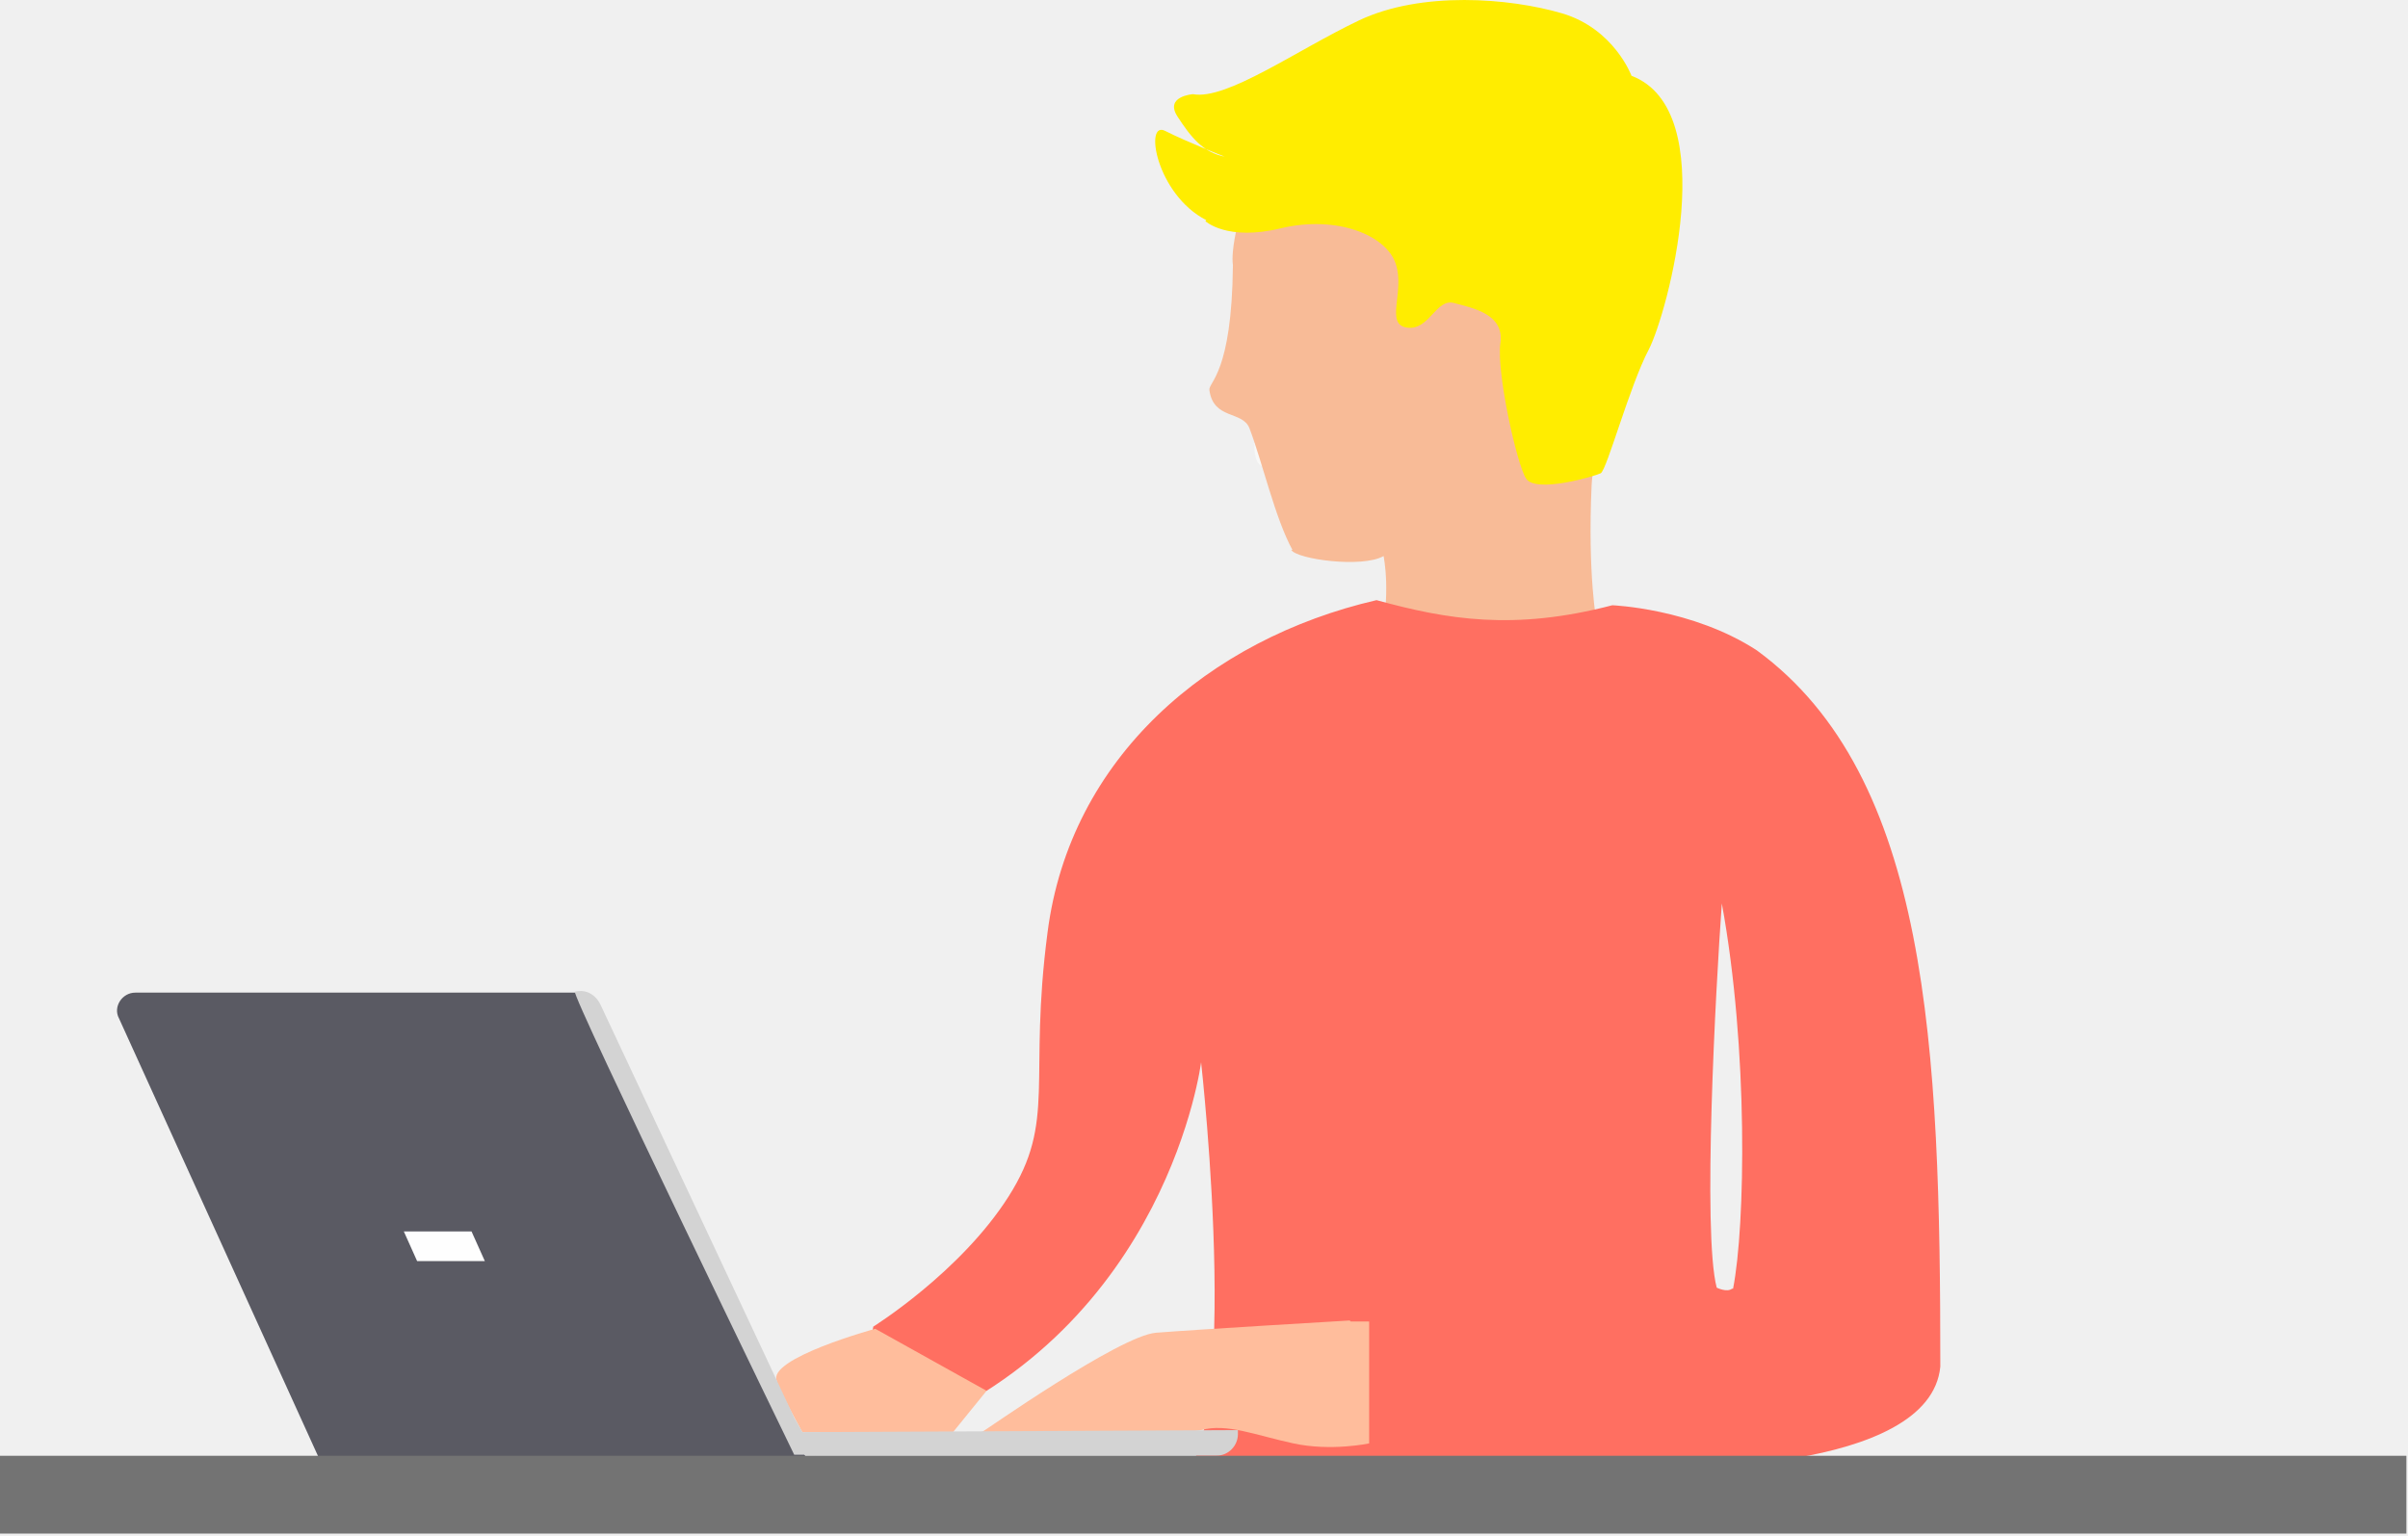
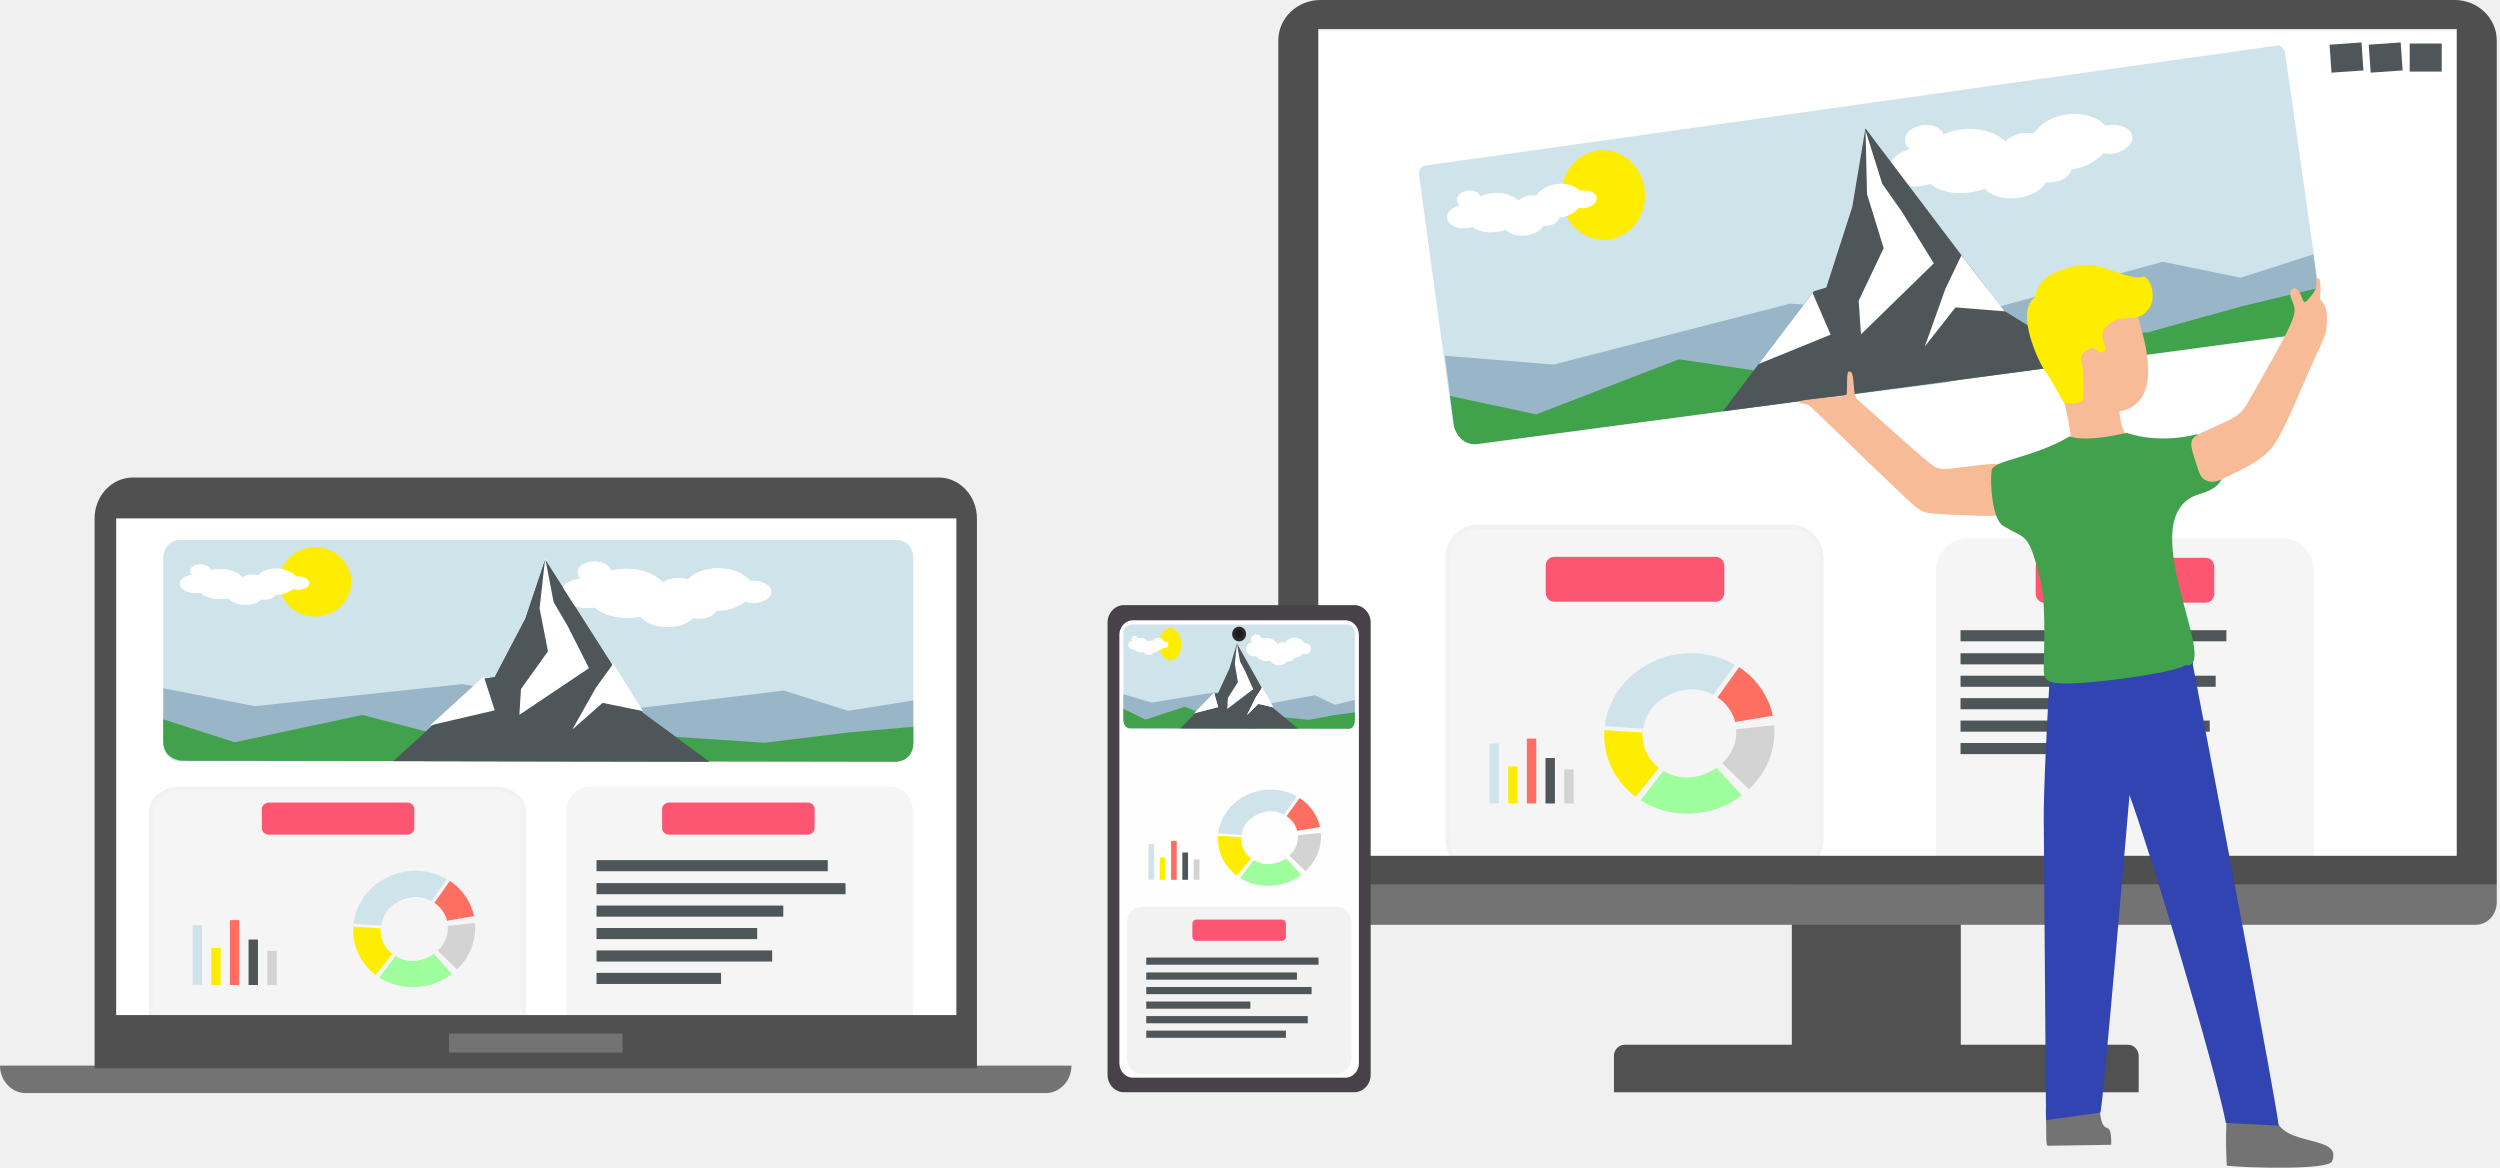
- <svg xmlns="http://www.w3.org/2000/svg" width="801" height="511" viewBox="0 0 801 511" fill="none">
-   <path fill-rule="evenodd" clip-rule="evenodd" d="M417.298 147.855C417.298 147.855 416.957 153.978 419.679 154.998C422.4 156.019 433.323 152.277 434.683 150.236C436.044 148.195 434.003 142.073 434.003 142.073L416.957 147.515L417.298 147.855Z" fill="#F8F8F7" />
-   <path fill-rule="evenodd" clip-rule="evenodd" d="M429.543 182.967C431.244 186.028 453.052 189.09 460.233 185.008C460.233 185.008 462.954 197.972 458.872 213.997C458.872 213.997 514.431 216.718 531.137 207.194C531.137 207.194 528.076 191.509 529.436 161.499C530.457 141.052 543.42 135.95 545.802 87.534C547.502 53.443 522.293 21.392 474.898 23.773C443.528 25.134 424.441 49.701 424.441 49.701C424.441 49.701 415.559 60.624 411.817 74.23C411.817 74.23 409.436 83.112 410.117 88.214C409.776 124.347 401.953 127.068 402.293 129.789C403.654 139.691 413.216 136.592 415.597 142.413C420.019 154.016 424.139 172.422 429.921 182.967H429.581H429.543Z" fill="#F8BB97" />
-   <path fill-rule="evenodd" clip-rule="evenodd" d="M400.932 73.55C400.932 73.55 408.076 80.353 426.142 75.931C444.888 71.509 461.254 78.312 464.315 87.874C467.376 97.096 460.573 107.981 468.057 109.002C475.54 110.022 477.619 99.099 483.742 100.838C490.205 102.539 500.447 104.58 499.087 114.142C497.726 123.704 504.529 154.356 507.591 159.156C510.652 164.258 530.419 158.476 532.46 157.455C534.501 156.435 542.022 128.466 548.485 116.22C554.608 104.277 573.014 36.775 542.702 25.209C542.702 25.209 536.92 9.524 519.534 4.422C502.148 -0.68 472.819 -3.061 452.032 6.803C431.244 16.706 408.038 33.411 396.813 31.332C396.813 31.332 387.25 32.013 391.71 38.816C396.132 45.619 400.214 50.759 407.395 52.12C407.395 52.12 395.112 47.358 387.628 43.578C380.485 39.836 384.567 64.706 401.272 73.247L400.932 73.587V73.55Z" fill="#FFED00" />
-   <path fill-rule="evenodd" clip-rule="evenodd" d="M388.535 493.909C415.03 491.187 399.534 353.424 399.534 353.424C399.534 353.424 388.535 441.411 301.531 476.409C283.427 476.409 290.494 441.373 290.494 441.373C290.494 441.373 319.483 423.307 335.509 398.06C351.534 372.85 341.972 359.546 348.472 310.11C355.956 252.17 401.991 212.598 457.89 199.672C481.398 206.135 503.584 209.915 536.315 201.373C536.315 201.373 562.923 202.394 584.391 216.378C641.65 258.293 645.43 348.321 645.43 454.677C642.028 490.129 555.061 489.109 541.115 488.428L388.611 493.946L388.535 493.909ZM576.151 428.75C574.45 430.11 571.049 428.409 571.049 428.409C566.287 410.343 570.709 328.857 572.75 300.586C581.631 349.001 580.573 407.962 576.491 428.75H576.151Z" fill="#FF6F61" />
-   <path fill-rule="evenodd" clip-rule="evenodd" d="M448.97 439.332C448.97 439.332 397.153 442.394 384.529 443.414C372.246 444.435 326.929 476.485 326.589 476.485C326.589 476.825 390.69 477.846 399.534 475.805C408.076 473.424 417.6 477.506 430.224 480.227C442.847 482.948 455.433 480.227 455.433 480.227V439.672H449.31L448.97 439.332Z" fill="#FFBD9C" />
-   <path fill-rule="evenodd" clip-rule="evenodd" d="M258.406 459.477C258.406 461.178 266.91 476.523 266.91 476.523H316.989L328.176 462.728L291.137 442.091C291.137 442.091 255.005 451.994 258.406 459.477Z" fill="#FFBD9C" />
-   <path fill-rule="evenodd" clip-rule="evenodd" d="M39.572 338.797L106.054 485.027L267.968 484.687L197.745 332.636C197.065 331.276 195.704 330.255 194.003 330.255H45.014C40.592 330.255 37.531 335.017 39.572 338.797Z" fill="#5A5A63" />
-   <path fill-rule="evenodd" clip-rule="evenodd" d="M271.37 484.346L264.227 471.723L199.786 334.337C199.786 334.337 197.405 328.554 191.244 329.915C189.543 330.255 264.189 484.006 264.189 484.006H271.332V484.346H271.37Z" fill="#D3D3D3" />
-   <path fill-rule="evenodd" clip-rule="evenodd" d="M412.157 475.805L264.189 476.485L267.931 484.309H404.636C408.718 484.309 411.78 480.907 411.78 477.165V475.805H412.12H412.157Z" fill="#D3D3D3" />
-   <path fill-rule="evenodd" clip-rule="evenodd" d="M161.272 419.565H138.747L134.324 409.701H156.85L161.272 419.565Z" fill="#FEFEFE" />
-   <path fill-rule="evenodd" clip-rule="evenodd" d="M0 510.236H800.466V484.346H0V510.236Z" fill="#737373" />
+ <svg xmlns="http://www.w3.org/2000/svg" width="623" height="291" viewBox="0 0 623 291" fill="none">
+   <rect x="27" y="126" width="212" height="134" fill="white" />
+   <path d="M44.95 196.5H123.284C127.45 196.5 130.617 199.152 130.617 202.194V253.806C130.617 256.848 127.45 259.5 123.284 259.5H44.95C40.784 259.5 37.617 256.848 37.617 253.806V202.194C37.617 199.152 40.784 196.5 44.95 196.5Z" fill="#F5F5F5" stroke="#F2F2F2" />
+   <path d="M223.557 134.587H44.722C42.496 134.587 40.691 136.515 40.691 138.893V185.417C40.691 187.795 42.496 189.723 44.722 189.723H223.557C225.784 189.723 227.589 187.795 227.589 185.417V138.893C227.589 136.515 225.784 134.587 223.557 134.587Z" fill="#CFE3EB" />
+   <path d="M221.738 195.972H146.953C143.751 195.972 141.155 198.744 141.155 202.165V253.721C141.155 257.142 143.751 259.914 146.953 259.914H221.738C224.94 259.914 227.536 257.142 227.536 253.721V202.165C227.536 198.744 224.94 195.972 221.738 195.972Z" fill="#F5F5F5" />
+   <path fill-rule="evenodd" clip-rule="evenodd" d="M0.013 265.548H267.01C267.01 269.309 264.13 272.398 260.597 272.398H6.413C2.892 272.398 0 269.323 0 265.548H0.013Z" fill="#737373" />
+   <path fill-rule="evenodd" clip-rule="evenodd" d="M227.589 174.541V185.193L145.971 189.681L46.659 189.569L40.691 184.662V171.507L63.477 175.981L115.227 170.473L152.542 177.253L195.313 172.081L211.386 177.127L227.589 174.541Z" fill="#99B6C8" />
+   <path d="M78.528 153.613C83.46 153.621 87.466 149.772 87.474 145.017C87.482 140.263 83.49 136.402 78.557 136.394C73.624 136.386 69.62 140.235 69.612 144.99C69.603 149.744 73.596 153.605 78.528 153.613Z" fill="#FFED00" />
+   <path fill-rule="evenodd" clip-rule="evenodd" d="M47.863 143.283C47.549 142.989 47.379 142.681 47.379 142.276C47.379 141.381 48.504 140.682 49.931 140.682C51.214 140.682 52.326 141.283 52.483 142.08C53.282 141.885 54.08 141.787 54.878 141.787C57.273 141.787 59.341 142.695 60.467 143.898C60.951 143.492 61.907 143.199 62.862 143.199C63.346 143.199 63.817 143.297 64.302 143.394C65.257 142.402 66.854 141.703 68.935 141.703C71.016 141.703 72.927 142.514 73.725 143.604H74.209C75.806 143.604 77.089 144.415 77.076 145.31C77.076 146.204 75.793 147.001 74.196 147.001C73.712 147.001 73.398 146.903 73.084 146.805C71.801 147.7 70.374 148.203 68.778 148.203H68.621C68.293 148.902 67.338 149.406 66.069 149.406C65.754 149.406 65.427 149.406 65.113 149.308C64.315 150.202 62.875 150.706 61.121 150.706C59.367 150.706 57.771 150.105 56.972 149.098C56.331 149.294 55.533 149.294 54.891 149.294C52.81 149.294 51.056 148.693 49.944 147.686C49.63 147.784 49.146 147.784 48.661 147.784C46.58 147.784 44.827 146.68 44.84 145.38C44.84 144.373 46.122 143.478 47.876 143.283H47.863Z" fill="white" />
+   <path fill-rule="evenodd" clip-rule="evenodd" d="M144.728 144.163C144.204 143.674 143.955 143.185 143.955 142.542C143.955 141.074 145.775 139.942 148.117 139.942C150.198 139.942 152.005 140.92 152.266 142.22C153.562 141.899 154.858 141.731 156.167 141.745C160.067 141.745 163.431 143.227 165.25 145.17C166.035 144.527 167.593 144.038 169.15 144.038C169.935 144.038 170.707 144.205 171.493 144.373C173.05 142.752 175.655 141.619 179.018 141.619C182.395 141.619 185.51 142.933 186.806 144.723H187.578C190.169 144.723 192.25 146.037 192.25 147.491C192.25 148.958 190.169 150.245 187.578 150.245C186.806 150.245 186.282 150.077 185.759 149.923C183.678 151.377 181.348 152.188 178.744 152.188H178.482C177.958 153.32 176.401 154.131 174.32 154.131C173.796 154.131 173.286 154.131 172.762 153.963C171.467 155.431 169.124 156.228 166.271 156.228C163.417 156.228 160.826 155.249 159.53 153.614C158.496 153.935 157.187 153.935 156.154 153.935C152.777 153.935 149.924 152.957 148.117 151.321C147.594 151.489 146.822 151.475 146.036 151.475C142.66 151.475 139.807 149.671 139.82 147.561C139.82 145.939 141.901 144.471 144.754 144.15L144.728 144.163Z" fill="white" />
+   <path fill-rule="evenodd" clip-rule="evenodd" d="M120.567 169.145L98.043 189.653L176.754 189.793L160.185 177.63L155.696 170.445L152.489 165.58L135.867 139.494L130.946 154.145L123.29 168.753L120.567 169.145Z" fill="#4E565A" />
+   <path fill-rule="evenodd" clip-rule="evenodd" d="M135.867 139.075L137.961 150.035L141.456 155.99L146.769 166.503L129.428 178.134L129.833 171.689L136.548 162.323L134.467 151.586L135.867 139.075Z" fill="white" />
+   <path fill-rule="evenodd" clip-rule="evenodd" d="M120.58 168.628L107.257 180.748L123.289 177.015L120.58 168.628Z" fill="white" />
+   <path fill-rule="evenodd" clip-rule="evenodd" d="M152.803 165.412L148.51 171.354L142.621 181.796L150.159 175.156L160.198 177.211L152.803 165.412Z" fill="white" />
+   <path fill-rule="evenodd" clip-rule="evenodd" d="M227.589 181.125V185.193C227.68 186.969 226.607 189.695 223.125 189.849L45.259 189.569C44.918 189.569 41.201 189.219 40.691 185.403V179.266L58.491 184.97L90.269 178.162L120.384 185.962L152.515 182.579L190.549 185.095L211.346 182.537L227.589 181.111V181.125Z" fill="#41A14C" />
+   <path d="M78.528 153.613C83.46 153.621 87.466 149.772 87.474 145.017C87.482 140.263 83.49 136.402 78.557 136.394C73.624 136.386 69.62 140.235 69.612 144.99C69.603 149.744 73.596 153.605 78.528 153.613Z" fill="#FFED00" />
+   <path fill-rule="evenodd" clip-rule="evenodd" d="M47.863 143.283C47.549 142.989 47.379 142.681 47.379 142.276C47.379 141.381 48.504 140.682 49.931 140.682C51.214 140.682 52.326 141.283 52.483 142.08C53.282 141.885 54.08 141.787 54.878 141.787C57.273 141.787 59.341 142.695 60.467 143.898C60.951 143.492 61.907 143.199 62.862 143.199C63.346 143.199 63.817 143.297 64.302 143.394C65.257 142.402 66.854 141.703 68.935 141.703C71.016 141.703 72.927 142.514 73.725 143.604H74.209C75.806 143.604 77.089 144.415 77.076 145.31C77.076 146.204 75.793 147.001 74.196 147.001C73.712 147.001 73.398 146.903 73.084 146.805C71.801 147.7 70.374 148.203 68.778 148.203H68.621C68.293 148.902 67.338 149.406 66.069 149.406C65.754 149.406 65.427 149.406 65.113 149.308C64.315 150.202 62.875 150.706 61.121 150.706C59.367 150.706 57.771 150.105 56.972 149.098C56.331 149.294 55.533 149.294 54.891 149.294C52.81 149.294 51.056 148.693 49.944 147.686C49.63 147.784 49.146 147.784 48.661 147.784C46.58 147.784 44.827 146.68 44.84 145.38C44.84 144.373 46.122 143.478 47.876 143.283H47.863Z" fill="white" />
+   <path fill-rule="evenodd" clip-rule="evenodd" d="M144.728 144.163C144.204 143.674 143.955 143.185 143.955 142.542C143.955 141.074 145.775 139.942 148.117 139.942C150.198 139.942 152.005 140.92 152.266 142.22C153.562 141.899 154.858 141.731 156.167 141.745C160.067 141.745 163.431 143.227 165.25 145.17C166.035 144.527 167.593 144.038 169.15 144.038C169.935 144.038 170.707 144.205 171.493 144.373C173.05 142.752 175.655 141.619 179.018 141.619C182.395 141.619 185.51 142.933 186.806 144.723H187.578C190.169 144.723 192.25 146.037 192.25 147.491C192.25 148.958 190.169 150.245 187.578 150.245C186.806 150.245 186.282 150.077 185.759 149.923C183.678 151.377 181.348 152.188 178.744 152.188H178.482C177.958 153.32 176.401 154.131 174.32 154.131C173.796 154.131 173.286 154.131 172.762 153.963C171.467 155.431 169.124 156.228 166.271 156.228C163.417 156.228 160.826 155.249 159.53 153.614C158.496 153.935 157.187 153.935 156.154 153.935C152.777 153.935 149.924 152.957 148.117 151.321C147.594 151.489 146.822 151.475 146.036 151.475C142.66 151.475 139.807 149.671 139.82 147.561C139.82 145.939 141.901 144.471 144.754 144.15L144.728 144.163Z" fill="white" />
+   <path fill-rule="evenodd" clip-rule="evenodd" d="M120.567 169.145L98.043 189.653L176.754 189.793L160.185 177.63L155.696 170.445L152.489 165.58L135.867 139.494L130.946 154.145L123.29 168.753L120.567 169.145Z" fill="#4E565A" />
+   <path fill-rule="evenodd" clip-rule="evenodd" d="M135.867 139.075L137.961 150.035L141.456 155.99L146.769 166.503L129.428 178.134L129.833 171.689L136.548 162.323L134.467 151.586L135.867 139.075Z" fill="white" />
+   <path fill-rule="evenodd" clip-rule="evenodd" d="M120.58 168.628L107.257 180.748L123.289 177.015L120.58 168.628Z" fill="white" />
+   <path fill-rule="evenodd" clip-rule="evenodd" d="M152.803 165.412L148.51 171.354L142.621 181.796L150.159 175.156L160.198 177.211L152.803 165.412Z" fill="white" />
+   <path fill-rule="evenodd" clip-rule="evenodd" d="M28.951 252.952H238.321V129.191H28.951V252.952ZM33.1 119H233.923C239.158 119 243.451 123.585 243.451 129.177V266.233H23.572V129.177C23.572 123.585 27.864 119 33.1 119Z" fill="#505050" />
+   <path d="M155.12 257.566H111.903V262.305H155.12V257.566Z" fill="#737373" />
+   <path d="M206.281 214.341H148.654V217.109H206.281V214.341Z" fill="#4E565A" />
+   <path d="M210.705 220.073H148.654V222.84H210.705V220.073Z" fill="#4E565A" />
+   <path d="M195.195 225.664H148.654V228.432H195.195V225.664Z" fill="#4E565A" />
+   <path d="M188.69 231.256H148.654V234.024H188.69V231.256Z" fill="#4E565A" />
+   <path d="M192.421 236.848H148.654V239.616H192.421V236.848Z" fill="#4E565A" />
+   <path d="M179.686 242.44H148.654V245.208H179.686V242.44Z" fill="#4E565A" />
+   <path d="M288.43 164.774C289.952 164.778 291.188 162.969 291.19 160.734C291.193 158.499 289.961 156.685 288.439 156.681C286.917 156.678 285.681 158.486 285.679 160.721C285.676 162.956 286.908 164.771 288.43 164.774Z" fill="#FFED00" />
+   <path fill-rule="evenodd" clip-rule="evenodd" d="M278.972 159.918C278.867 159.778 278.828 159.639 278.828 159.443C278.828 159.023 279.168 158.688 279.613 158.688C280.006 158.688 280.346 158.968 280.399 159.345C280.647 159.247 280.896 159.205 281.132 159.205C281.864 159.205 282.506 159.639 282.859 160.198C283.003 160.016 283.304 159.876 283.592 159.876C283.736 159.876 283.893 159.918 284.037 159.974C284.338 159.499 284.822 159.177 285.464 159.177C286.105 159.177 286.694 159.555 286.943 160.072H287.087C287.584 160.072 287.977 160.449 287.977 160.869C287.977 161.288 287.584 161.666 287.087 161.666C286.943 161.666 286.838 161.624 286.746 161.568C286.354 161.987 285.909 162.225 285.411 162.225H285.359C285.254 162.56 284.966 162.784 284.574 162.784C284.469 162.784 284.377 162.784 284.273 162.742C284.024 163.161 283.579 163.399 283.042 163.399C282.506 163.399 282.008 163.12 281.76 162.644C281.563 162.742 281.315 162.742 281.118 162.742C280.477 162.742 279.941 162.462 279.587 161.987C279.482 162.029 279.338 162.029 279.195 162.029C278.553 162.029 278.017 161.512 278.017 160.897C278.017 160.421 278.409 160.002 278.959 159.918H278.972Z" fill="white" />
+   <path d="M288.43 163.626C289.93 163.628 291.147 162.333 291.149 160.732C291.152 159.132 289.938 157.832 288.439 157.83C286.94 157.827 285.723 159.122 285.72 160.723C285.718 162.324 286.931 163.623 288.43 163.626Z" fill="#FFED00" />
+   <path fill-rule="evenodd" clip-rule="evenodd" d="M278.972 159.918C278.867 159.778 278.828 159.639 278.828 159.443C278.828 159.023 279.168 158.688 279.613 158.688C280.006 158.688 280.346 158.968 280.399 159.345C280.647 159.247 280.896 159.205 281.132 159.205C281.864 159.205 282.506 159.639 282.859 160.198C283.003 160.016 283.304 159.876 283.592 159.876C283.736 159.876 283.893 159.918 284.037 159.974C284.338 159.499 284.822 159.177 285.464 159.177C286.105 159.177 286.694 159.555 286.943 160.072H287.087C287.584 160.072 287.977 160.449 287.977 160.869C287.977 161.288 287.584 161.666 287.087 161.666C286.943 161.666 286.838 161.624 286.746 161.568C286.354 161.987 285.909 162.225 285.411 162.225H285.359C285.254 162.56 284.966 162.784 284.574 162.784C284.469 162.784 284.377 162.784 284.273 162.742C284.024 163.161 283.579 163.399 283.042 163.399C282.506 163.399 282.008 163.12 281.76 162.644C281.563 162.742 281.315 162.742 281.118 162.742C280.477 162.742 279.941 162.462 279.587 161.987C279.482 162.029 279.338 162.029 279.195 162.029C278.553 162.029 278.017 161.512 278.017 160.897C278.017 160.421 278.409 160.002 278.959 159.918H278.972Z" fill="white" />
+   <rect x="328.192" y="7.767" width="290" height="212" fill="white" />
+   <path d="M568.806 134.078H490.278C485.941 134.078 482.425 137.834 482.425 142.466V212.364C482.425 216.997 485.941 220.752 490.278 220.752H568.806C573.143 220.752 576.659 216.997 576.659 212.364V142.466C576.659 137.834 573.143 134.078 568.806 134.078Z" fill="#F5F5F5" />
+   <path d="M368.045 131.267H446.574C450.604 131.267 453.926 134.767 453.926 139.154V209.052C453.926 213.44 450.604 216.94 446.574 216.94H368.045C364.015 216.94 360.692 213.44 360.692 209.052V139.154C360.692 134.767 364.015 131.267 368.045 131.267Z" fill="#F5F5F5" stroke="#F2F2F2" />
+   <path fill-rule="evenodd" clip-rule="evenodd" d="M329.033 0H611.709C617.481 0 622.193 4.529 622.193 10.065V220.514H318.549V10.065C318.549 4.529 323.274 0 329.033 0ZM328.522 7.241H612.219V213.273H328.522V7.241Z" fill="#4F4F4F" />
+   <path d="M608.476 10.848H600.493V17.838H608.476V10.848Z" fill="#4E565A" />
+   <path d="M598.25 10.578L590.286 11.135L590.773 18.108L598.738 17.551L598.25 10.578Z" fill="#4E565A" />
+   <path d="M588.486 10.578L580.522 11.135L581.01 18.108L588.974 17.551L588.486 10.578Z" fill="#4E565A" />
+   <path d="M488.629 220.514H446.524V266.283H488.629V220.514Z" fill="#525151" />
+   <path fill-rule="evenodd" clip-rule="evenodd" d="M404.813 260.356H530.341C531.78 260.356 532.958 261.614 532.958 263.152V272.197H402.195V263.152C402.195 261.614 403.373 260.356 404.813 260.356Z" fill="#525151" />
+   <path fill-rule="evenodd" clip-rule="evenodd" d="M318.549 220.514H622.193V224.862C622.193 227.937 619.837 230.454 616.957 230.454H323.785C320.905 230.454 318.549 227.937 318.549 224.862V220.514Z" fill="#737373" />
+   <path d="M523.221 276.195C523.901 284.527 526.257 277.747 526.113 285.282L510.407 285.519C509.687 285.561 510.041 283.381 509.818 276.335L523.221 276.195Z" fill="#737373" />
+   <path d="M566.922 278.068C568.375 286.19 584.002 282.5 581.135 289.42C580.232 291.614 559.749 291.055 554.933 290.496C554.933 290.496 554.475 284.736 554.933 277.831L566.922 278.082V278.068Z" fill="#737373" />
+   <path d="M554.815 157.047H488.563V159.815H554.815V157.047Z" fill="#4E565A" />
+   <path d="M546.504 162.792H488.563V165.56H546.504V162.792Z" fill="#4E565A" />
+   <path d="M552.145 168.384H488.563V171.152H552.145V168.384Z" fill="#4E565A" />
+   <path d="M528.6 173.976H488.563V176.744H528.6V173.976Z" fill="#4E565A" />
+   <path d="M567.436 11.351L355.053 41.278C354.1 41.412 353.469 42.512 353.643 43.734L362.168 106.268C362.342 107.491 367.186 109.405 368.138 109.27L577.472 81.92C578.425 81.786 579.056 80.686 578.882 79.464L569.475 13.321C569.301 12.099 568.388 11.216 567.436 11.351Z" fill="#CFE3EB" />
+   <path fill-rule="evenodd" clip-rule="evenodd" d="M576.48 63.387L578.366 77.479L484.816 95.315L369.279 110.233L362.347 105.925L360.056 88.652L387.149 90.85L446.088 75.672L490.341 78.575L538.953 65.226L558.353 69.209L576.48 63.387Z" fill="#99B6C8" />
+   <path d="M400.902 59.693C406.607 58.931 410.611 53.348 409.845 47.222C409.079 41.096 403.834 36.747 398.129 37.508C392.424 38.27 388.42 43.853 389.186 49.979C389.952 56.105 395.197 60.454 400.902 59.693Z" fill="#FFED00" />
+   <path fill-rule="evenodd" clip-rule="evenodd" d="M363.766 51.173C363.351 50.837 363.117 50.475 363.054 49.961C362.909 48.808 364.086 47.731 365.754 47.502C367.228 47.301 368.614 47.905 368.932 48.906C369.819 48.521 370.729 48.275 371.66 48.154C374.427 47.779 376.979 48.623 378.458 49.991C378.951 49.396 380.011 48.873 381.11 48.727C381.666 48.646 382.231 48.704 382.81 48.762C383.753 47.323 385.487 46.178 387.892 45.856C390.298 45.534 392.633 46.267 393.742 47.563L394.297 47.482C396.147 47.241 397.745 48.068 397.892 49.235C398.038 50.388 396.688 51.617 394.839 51.873C394.284 51.953 393.899 51.868 393.515 51.783C392.187 53.137 390.603 54.005 388.753 54.246L388.572 54.273C388.313 55.23 387.285 56.016 385.811 56.218C385.436 56.272 385.073 56.311 384.69 56.24C383.919 57.527 382.335 58.395 380.304 58.663C378.274 58.931 376.332 58.408 375.245 57.237C374.539 57.594 373.621 57.715 372.87 57.809C370.465 58.132 368.341 57.621 366.893 56.517C366.54 56.696 365.984 56.763 365.428 56.844C363.023 57.166 360.815 56.017 360.607 54.35C360.452 53.058 361.78 51.704 363.779 51.172L363.766 51.173Z" fill="white" />
+   <path fill-rule="evenodd" clip-rule="evenodd" d="M475.921 37.164C475.243 36.623 474.863 36.033 474.751 35.186C474.515 33.296 476.429 31.551 479.132 31.194C481.537 30.871 483.798 31.848 484.304 33.481C485.748 32.861 487.233 32.449 488.733 32.246C493.234 31.651 497.375 33.015 499.789 35.243C500.584 34.29 502.311 33.413 504.108 33.175C505.014 33.056 505.933 33.145 506.866 33.234C508.4 30.899 511.219 29.034 515.124 28.509C519.029 27.983 522.846 29.188 524.625 31.292L525.53 31.172C528.53 30.767 531.144 32.125 531.38 34.014C531.617 35.904 529.42 37.893 526.42 38.299C525.515 38.419 524.893 38.294 524.269 38.155C522.101 40.367 519.536 41.766 516.536 42.172L516.239 42.206C515.824 43.749 514.153 45.043 511.748 45.365C511.14 45.45 510.545 45.519 509.923 45.395C508.659 47.487 506.081 48.886 502.784 49.327C499.487 49.768 496.32 48.91 494.556 47.016C493.409 47.6 491.909 47.789 490.706 47.958C486.802 48.483 483.35 47.659 480.979 45.849C480.399 46.142 479.507 46.26 478.601 46.38C474.696 46.905 471.107 45.04 470.773 42.317C470.509 40.219 472.679 38.021 475.933 37.149L475.921 37.164Z" fill="white" />
+   <path fill-rule="evenodd" clip-rule="evenodd" d="M577.639 71.756L578.367 77.493C578.439 79.646 577.434 82.631 573.679 83.244L368.187 110.66C367.799 110.715 364.038 111.245 362.407 106.594L361.358 98.679L382.81 103.261L418.395 89.534L454.453 94.874L491.008 85.493L535.34 82.8L558.937 76.259L577.653 71.769L577.639 71.756Z" fill="#41A24C" />
+   <path fill-rule="evenodd" clip-rule="evenodd" d="M452.018 72.566L429.313 102.504L520.351 90.378L499.207 77.31L492.716 68.669L488.338 62.992L464.869 31.981L461.57 51.62L455.113 71.649L452.018 72.566Z" fill="#4E565A" />
+   <path fill-rule="evenodd" clip-rule="evenodd" d="M488.799 63.604L484.789 71.97L479.66 86.343L487.306 76.601L499.539 77.581L488.799 63.604Z" fill="white" />
+   <path fill-rule="evenodd" clip-rule="evenodd" d="M464.894 32.525L469.045 45.786L474.06 52.919L481.905 65.627L463.76 83.32L463.175 74.953L469.41 61.834L465.255 48.336L464.894 32.525Z" fill="white" />
+   <path fill-rule="evenodd" clip-rule="evenodd" d="M451.696 72.995L438.276 90.694L456.195 83.387L451.696 72.995Z" fill="white" />
+   <path d="M550.666 179.568H488.563V182.336H550.666V179.568Z" fill="#4E565A" />
+   <path d="M542.264 185.16H488.563V187.928H542.264V185.16Z" fill="#4E565A" />
+   <path d="M549.698 138.999H509.387C508.23 138.999 507.292 140 507.292 141.236V147.946C507.292 149.181 508.23 150.183 509.387 150.183H549.698C550.854 150.183 551.792 149.181 551.792 147.946V141.236C551.792 140 550.854 138.999 549.698 138.999Z" fill="#FC5673" />
+   <path d="M427.598 138.767H387.286C386.13 138.767 385.192 139.768 385.192 141.003V147.714C385.192 148.949 386.13 149.95 387.286 149.95H427.598C428.754 149.95 429.692 148.949 429.692 147.714V141.003C429.692 139.768 428.754 138.767 427.598 138.767Z" fill="#FC5673" />
+   <path d="M509.295 204.857C509.23 196.735 510.25 177.247 510.774 169.237C511.036 165.281 546.19 164.274 546.19 164.274C546.19 164.274 547.761 172.564 552.407 196.763C552.407 196.763 567.445 275.608 567.838 280.514L554.697 279.857C551.805 265.165 535.825 212.154 530.668 198.147C530.668 198.147 523.993 276.446 523.417 277.243L509.871 279.158C509.871 279.158 509.374 213.58 509.308 204.871L509.295 204.857Z" fill="#3243B2" />
+   <path d="M338.954 152.895H278.408V269.401H338.954V152.895Z" fill="#FEFEFE" />
+   <path fill-rule="evenodd" clip-rule="evenodd" d="M282.335 154.572H335.25C337.121 154.572 338.639 156.208 338.639 158.193V264.941C338.639 266.94 337.108 268.562 335.25 268.562H282.335C280.463 268.562 278.945 266.926 278.945 264.941V158.193C278.945 156.194 280.476 154.572 282.335 154.572ZM280.07 150.798H337.501C339.739 150.798 341.571 152.755 341.571 155.146V267.835C341.571 270.226 339.739 272.183 337.501 272.183H280.07C277.832 272.183 276 270.226 276 267.835V155.146C276 152.755 277.832 150.798 280.07 150.798Z" fill="#464247" />
+   <path d="M335.721 155.635H281.85C280.802 155.635 279.953 156.542 279.953 157.662V179.526C279.953 180.645 280.802 181.553 281.85 181.553H335.721C336.769 181.553 337.619 180.645 337.619 179.526V157.662C337.619 156.542 336.769 155.635 335.721 155.635Z" fill="#CFE3EB" />
+   <path fill-rule="evenodd" clip-rule="evenodd" d="M337.619 174.409V179.414L312.437 181.525L281.785 181.469L279.953 179.162V172.983L286.981 175.08L302.948 172.494L314.466 175.681L327.659 173.249L332.619 175.626L337.619 174.409Z" fill="#99B6C8" />
+   <path d="M291.623 164.573C293.145 164.577 294.381 162.768 294.383 160.533C294.386 158.298 293.154 156.483 291.632 156.48C290.11 156.476 288.874 158.285 288.872 160.52C288.869 162.755 290.101 164.569 291.623 164.573Z" fill="#FFED00" />
+   <path fill-rule="evenodd" clip-rule="evenodd" d="M282.164 159.717C282.06 159.577 282.02 159.437 282.02 159.241C282.02 158.822 282.361 158.487 282.806 158.487C283.198 158.487 283.539 158.766 283.591 159.144C283.84 159.046 284.088 159.004 284.324 159.004C285.057 159.004 285.698 159.437 286.052 159.996C286.196 159.815 286.497 159.675 286.785 159.675C286.928 159.675 287.086 159.717 287.229 159.773C287.531 159.297 288.015 158.976 288.656 158.976C289.297 158.976 289.886 159.353 290.135 159.871H290.279C290.776 159.871 291.169 160.248 291.169 160.667C291.169 161.087 290.776 161.464 290.279 161.464C290.135 161.464 290.03 161.422 289.939 161.366C289.546 161.786 289.101 162.023 288.604 162.023H288.551C288.447 162.359 288.159 162.583 287.766 162.583C287.661 162.583 287.57 162.583 287.465 162.541C287.216 162.96 286.771 163.198 286.235 163.198C285.698 163.198 285.201 162.918 284.952 162.443C284.756 162.541 284.507 162.541 284.311 162.541C283.67 162.541 283.133 162.261 282.78 161.786C282.675 161.828 282.531 161.828 282.387 161.828C281.746 161.828 281.209 161.31 281.209 160.695C281.209 160.22 281.602 159.801 282.151 159.717H282.164Z" fill="white" />
+   <path fill-rule="evenodd" clip-rule="evenodd" d="M312.045 160.122C311.888 159.899 311.809 159.661 311.809 159.353C311.809 158.668 312.372 158.137 313.092 158.137C313.733 158.137 314.296 158.599 314.374 159.214C314.78 159.06 315.173 158.99 315.579 158.99C316.783 158.99 317.817 159.689 318.379 160.598C318.615 160.29 319.099 160.066 319.583 160.066C319.819 160.066 320.068 160.15 320.303 160.22C320.788 159.451 321.586 158.92 322.633 158.92C323.68 158.92 324.635 159.535 325.028 160.374H325.264C326.062 160.374 326.703 160.989 326.703 161.674C326.703 162.359 326.062 162.974 325.264 162.974C325.028 162.974 324.858 162.89 324.701 162.82C324.06 163.505 323.34 163.883 322.541 163.883H322.463C322.306 164.414 321.822 164.791 321.18 164.791C321.023 164.791 320.866 164.791 320.696 164.708C320.29 165.393 319.57 165.77 318.693 165.77C317.817 165.77 317.018 165.309 316.612 164.54C316.298 164.694 315.893 164.694 315.565 164.694C314.518 164.694 313.641 164.232 313.079 163.463C312.922 163.533 312.673 163.533 312.437 163.533C311.39 163.533 310.513 162.695 310.513 161.688C310.513 160.919 311.155 160.234 312.032 160.08L312.045 160.122Z" fill="white" />
+   <path fill-rule="evenodd" clip-rule="evenodd" d="M337.619 177.499V179.414C337.645 180.253 337.318 181.525 336.244 181.609L281.366 181.483C281.261 181.483 280.11 181.315 279.953 179.526V176.646L285.45 179.33L295.253 176.129L304.545 179.792L314.466 178.198L326.206 179.386L332.619 178.184L337.632 177.513L337.619 177.499Z" fill="#41A14C" />
+   <path d="M291.623 163.424C293.122 163.427 294.339 162.132 294.342 160.531C294.344 158.93 293.131 157.631 291.632 157.628C290.133 157.626 288.915 158.921 288.913 160.522C288.91 162.122 290.124 163.422 291.623 163.424Z" fill="#FFED00" />
+   <path fill-rule="evenodd" clip-rule="evenodd" d="M282.164 159.717C282.06 159.577 282.02 159.437 282.02 159.241C282.02 158.822 282.361 158.487 282.806 158.487C283.198 158.487 283.539 158.766 283.591 159.144C283.84 159.046 284.088 159.004 284.324 159.004C285.057 159.004 285.698 159.437 286.052 159.996C286.196 159.815 286.497 159.675 286.785 159.675C286.928 159.675 287.086 159.717 287.229 159.773C287.531 159.297 288.015 158.976 288.656 158.976C289.297 158.976 289.886 159.353 290.135 159.871H290.279C290.776 159.871 291.169 160.248 291.169 160.667C291.169 161.087 290.776 161.464 290.279 161.464C290.135 161.464 290.03 161.422 289.939 161.366C289.546 161.786 289.101 162.023 288.604 162.023H288.551C288.447 162.359 288.159 162.583 287.766 162.583C287.661 162.583 287.57 162.583 287.465 162.541C287.216 162.96 286.771 163.198 286.235 163.198C285.698 163.198 285.201 162.918 284.952 162.443C284.756 162.541 284.507 162.541 284.311 162.541C283.67 162.541 283.133 162.261 282.78 161.786C282.675 161.828 282.531 161.828 282.387 161.828C281.746 161.828 281.209 161.31 281.209 160.695C281.209 160.22 281.602 159.801 282.151 159.717H282.164Z" fill="white" />
+   <path fill-rule="evenodd" clip-rule="evenodd" d="M312.045 160.122C311.888 159.899 311.809 159.661 311.809 159.353C311.809 158.668 312.372 158.137 313.092 158.137C313.733 158.137 314.296 158.599 314.374 159.214C314.78 159.06 315.173 158.99 315.579 158.99C316.783 158.99 317.817 159.689 318.379 160.598C318.615 160.29 319.099 160.066 319.583 160.066C319.819 160.066 320.068 160.15 320.303 160.22C320.788 159.451 321.586 158.92 322.633 158.92C323.68 158.92 324.635 159.535 325.028 160.374H325.264C326.062 160.374 326.703 160.989 326.703 161.674C326.703 162.359 326.062 162.974 325.264 162.974C325.028 162.974 324.858 162.89 324.701 162.82C324.06 163.505 323.34 163.883 322.541 163.883H322.463C322.306 164.414 321.822 164.791 321.18 164.791C321.023 164.791 320.866 164.791 320.696 164.708C320.29 165.393 319.57 165.77 318.693 165.77C317.817 165.77 317.018 165.309 316.612 164.54C316.298 164.694 315.893 164.694 315.565 164.694C314.518 164.694 313.641 164.232 313.079 163.463C312.922 163.533 312.673 163.533 312.437 163.533C311.39 163.533 310.513 162.695 310.513 161.688C310.513 160.919 311.155 160.234 312.032 160.08L312.045 160.122Z" fill="white" />
+   <path fill-rule="evenodd" clip-rule="evenodd" d="M302.53 172.872L294.14 181.511L323.457 181.567L317.28 176.437L315.618 173.417L314.414 171.362L308.236 160.36L306.404 166.539L303.55 172.704L302.53 172.872Z" fill="#4E565A" />
+   <path fill-rule="evenodd" clip-rule="evenodd" d="M308.236 160.36L309.008 164.806L310.317 167.322L312.293 171.753L305.841 176.66L305.985 173.934L308.485 169.992L307.712 165.463L308.236 160.36Z" fill="white" />
+   <path fill-rule="evenodd" clip-rule="evenodd" d="M302.543 172.648L297.582 177.764L303.55 176.185L302.543 172.648Z" fill="white" />
+   <path fill-rule="evenodd" clip-rule="evenodd" d="M314.545 171.292L312.935 173.794L310.749 178.198L313.55 175.402L317.293 176.269L314.545 171.292Z" fill="white" />
+   <path fill-rule="evenodd" clip-rule="evenodd" d="M302.543 172.648L297.582 177.764L303.55 176.185L302.543 172.648Z" fill="white" />
+   <path fill-rule="evenodd" clip-rule="evenodd" d="M314.545 171.292L312.935 173.794L310.749 178.198L313.55 175.402L317.293 176.269L314.545 171.292Z" fill="white" />
+   <path d="M308.786 159.451C309.537 159.451 310.147 158.8 310.147 157.997C310.147 157.194 309.537 156.543 308.786 156.543C308.034 156.543 307.425 157.194 307.425 157.997C307.425 158.8 308.034 159.451 308.786 159.451Z" fill="#1F1B20" stroke="#2B2A29" stroke-width="0.756" />
+   <path d="M333.012 225.938H284.599C282.51 225.938 280.817 227.747 280.817 229.978V263.599C280.817 265.831 282.51 267.639 284.599 267.639H333.012C335.101 267.639 336.794 265.831 336.794 263.599V229.978C336.794 227.747 335.101 225.938 333.012 225.938Z" fill="#F2F2F2" />
+   <path d="M319.452 229.167H298.132C297.583 229.167 297.137 229.643 297.137 230.23V233.389C297.137 233.976 297.583 234.452 298.132 234.452H319.452C320.002 234.452 320.447 233.976 320.447 233.389V230.23C320.447 229.643 320.002 229.167 319.452 229.167Z" fill="#FC5673" />
+   <path d="M328.575 238.618H285.646V240.407H328.575V238.618Z" fill="#4E565A" />
+   <path d="M323.196 242.336H285.646V244.126H323.196V242.336Z" fill="#4E565A" />
+   <path d="M326.847 245.957H285.646V247.746H326.847V245.957Z" fill="#4E565A" />
+   <path d="M311.587 249.578H285.646V251.367H311.587V249.578Z" fill="#4E565A" />
+   <path d="M325.892 253.212H285.646V255.002H325.892V253.212Z" fill="#4E565A" />
+   <path d="M320.447 256.833H285.646V258.623H320.447V256.833Z" fill="#4E565A" />
+   <path fill-rule="evenodd" clip-rule="evenodd" d="M482.751 128.045C486.551 128.294 493.898 128.679 497.481 128.533C501.064 128.387 500.885 127.711 501.009 126.836C501.134 125.962 501.55 124.89 501.659 123.219C501.768 121.547 501.583 119.275 501.269 117.779C500.954 116.284 500.522 115.537 497.589 115.579C494.655 115.62 489.219 116.423 486.236 116.775C483.24 117.128 482.697 117.017 479.254 114.09C475.811 111.162 469.481 105.419 466.128 102.459C462.788 99.498 462.425 99.321 462.208 98.184C461.991 97.048 461.921 94.952 461.731 93.842C461.542 92.732 461.221 92.609 460.945 92.581C460.668 92.554 460.434 92.594 460.345 93.648C460.256 94.689 460.31 96.73 460.244 97.727C460.178 98.711 460.004 98.65 458.112 98.805C456.22 98.96 452.636 99.344 450.567 99.62C448.497 99.897 447.969 100.079 448.267 100.259C448.565 100.439 449.715 100.631 450.341 100.822C450.967 101.013 451.081 101.189 455.679 105.652C460.277 110.101 469.358 118.836 474.02 123.253C478.695 127.684 478.95 127.796 482.751 128.045Z" fill="#F8BB97" />
+   <path d="M528.168 102.54C528.168 102.54 528.233 105.294 529.594 108.328C529.594 108.328 519.595 111.292 516.14 110.145C516.14 110.145 516.048 106.86 514.569 100.849C513.548 96.739 510.944 96.32 508.509 86.562C506.808 79.726 510.028 72.135 518.783 70.513C524.555 69.437 529.071 73.547 529.071 73.547C529.071 73.547 531.152 75.364 532.356 77.964C532.356 77.964 533.141 79.656 533.259 80.746C534.947 86.492 538.743 100.583 528.155 102.54H528.168Z" fill="#F8BB97" />
+   <path d="M534.856 77.657C534.856 77.657 533.848 79.306 530.393 79.25C526.807 79.195 524.084 81.305 523.94 83.332C523.796 85.359 525.458 87.247 524.137 87.764C522.815 88.267 521.99 86.142 520.917 86.785C519.831 87.428 518.051 88.267 518.679 90.127C519.307 91.986 519.373 98.486 519.019 99.633C518.666 100.793 514.805 100.485 514.425 100.388C514.046 100.29 511.467 94.922 509.818 92.755C508.169 90.602 502.018 77.727 507.122 74.064C507.122 74.064 507.489 70.625 510.46 68.808C513.431 66.99 518.679 65.257 522.88 66.375C527.081 67.494 531.976 69.814 533.94 68.948C535.72 68.654 538.102 74.637 534.856 77.657Z" fill="#FFED00" />
+   <path d="M529.961 107.839C529.961 107.839 537.238 110.788 547.499 108.216C548.573 108.649 561.019 119.484 548.232 123.09C530.158 128.193 554.305 167.42 544.411 165.798C542.748 167.643 515.054 171.516 511.258 169.992C511.258 169.992 509.426 169.698 509.308 167.322C509.204 164.931 510.002 151.846 508.628 145.08C505.395 132.303 505.199 134.693 499.139 131.017C496.547 129.437 495.828 120.672 496.325 117.121C497.11 114.549 506.416 114.213 515.735 108.761C520.656 110.313 529.961 107.839 529.961 107.839Z" fill="#41A14C" />
+   <path fill-rule="evenodd" clip-rule="evenodd" d="M565.6 112.2C562.328 115.639 557.066 117.722 554.344 119.092C551.622 120.462 550.706 120.141 549.541 119.609C548.363 119.078 547.905 117.443 547.329 115.639C546.753 113.836 546.046 111.851 546.072 110.565C546.099 109.265 546.871 108.663 549.017 107.643C551.177 106.622 554.724 105.197 556.779 103.966C558.833 102.736 559.383 101.688 561.608 97.773C563.833 93.859 567.72 87.065 569.736 83.081C571.738 79.097 571.856 77.908 571.804 77.056C571.751 76.203 571.516 75.672 571.293 75.168C571.071 74.665 570.861 74.204 570.783 73.645C570.704 73.085 570.77 72.428 571.11 72.107C571.45 71.785 572.078 71.785 572.576 72.233C573.06 72.68 573.4 73.575 573.688 74.33C573.976 75.07 574.199 75.672 574.866 74.973C575.521 74.274 577.235 72.484 577.248 71.142V69.521C577.248 69.171 577.772 69.255 577.994 69.535C578.295 69.912 578.361 73.113 578.164 73.645C577.929 74.26 578.047 74.469 578.4 74.861C578.753 75.252 579.342 75.825 579.643 77.042C579.944 78.272 579.944 80.145 579.774 81.599C579.617 83.053 579.29 84.101 576.895 89.134C574.513 94.167 568.885 108.803 565.613 112.242L565.6 112.2Z" fill="#F8BB97" />
+   <path d="M308.204 218.217C306.83 217.186 305.721 215.923 304.901 214.45C303.859 212.556 303.372 210.41 303.527 208.284L309.29 208.642C309.201 209.778 309.467 210.915 310.021 211.925C310.442 212.704 311.041 213.377 311.772 213.924L308.226 218.238L308.204 218.217Z" fill="#FFED00" />
+   <path d="M322.167 219.333C317.934 221.437 312.902 221.206 309.001 218.765L312.437 214.345C314.587 215.692 317.136 215.65 319.508 214.471C319.929 214.261 320.106 214.177 320.461 213.903L324.273 218.028C323.63 218.512 322.921 218.954 322.167 219.312V219.333Z" fill="#9EFD9C" />
+   <path d="M325.36 217.123L321.303 213.23C322.811 211.82 323.586 210.073 323.409 208.137L329.15 207.526C329.46 211.062 328.064 214.556 325.36 217.102V217.123Z" fill="#D3D3D3" />
+   <path d="M328.928 206.116L323.254 207.063C323.143 206.495 322.966 206.116 322.677 205.611C322.168 204.706 321.481 203.949 320.594 203.381L323.852 198.856C325.515 199.929 326.867 201.381 327.798 203.065C328.33 204.033 328.706 205.043 328.95 206.095L328.928 206.116Z" fill="#FF6F61" />
+   <path d="M319.951 203.023C317.845 201.823 315.43 201.928 313.191 203.044C311.041 204.117 309.689 205.843 309.401 208.074L303.571 207.674C304.059 203.654 306.652 200.118 310.509 198.203C312.526 197.193 314.787 196.709 317.025 196.772C319.22 196.835 321.348 197.424 323.209 198.498L319.951 203.023Z" fill="#CFE3EB" />
+   <path d="M287.611 210.278H286.192V219.223H287.611V210.278Z" fill="#CFE3EB" />
+   <path d="M290.426 213.688H289.008V219.244H290.426V213.688Z" fill="#FFED00" />
+   <path d="M293.241 209.542H291.822V219.244H293.241V209.542Z" fill="#FF6F61" />
+   <path d="M296.056 212.446H294.637V219.244H296.056V212.446Z" fill="#4E565A" />
+   <path d="M298.893 214.151H297.474V219.244H298.893V214.151Z" fill="#D3D3D3" />
+   <path d="M407.536 198.518C405.267 196.799 403.437 194.695 402.083 192.239C400.363 189.083 399.558 185.505 399.814 181.962L409.33 182.558C409.183 184.453 409.622 186.347 410.537 188.03C411.233 189.328 412.221 190.451 413.429 191.363L407.573 198.553L407.536 198.518Z" fill="#FFED00" />
+   <path d="M430.593 200.377C423.603 203.885 415.295 203.499 408.854 199.43L414.527 192.064C418.077 194.309 422.285 194.239 426.201 192.274C426.897 191.924 427.19 191.783 427.775 191.327L434.07 198.202C433.009 199.009 431.837 199.746 430.593 200.342V200.377Z" fill="#9EFD9C" />
+   <path d="M435.863 196.694L429.166 190.205C431.655 187.855 432.936 184.944 432.643 181.717L442.122 180.699C442.634 186.592 440.328 192.415 435.863 196.659V196.694Z" fill="#D3D3D3" />
+   <path d="M441.755 178.35L432.386 179.928C432.203 178.981 431.911 178.35 431.435 177.508C430.593 176 429.459 174.737 427.995 173.79L433.375 166.249C436.119 168.037 438.352 170.458 439.889 173.264C440.767 174.877 441.389 176.561 441.792 178.315L441.755 178.35Z" fill="#FF6F61" />
+   <path d="M426.934 173.193C423.457 171.194 419.468 171.369 415.771 173.228C412.221 175.017 409.989 177.893 409.513 181.611L399.888 180.945C400.693 174.246 404.975 168.353 411.343 165.161C414.673 163.477 418.406 162.67 422.103 162.776C425.726 162.881 429.239 163.863 432.313 165.652L426.934 173.193Z" fill="#CFE3EB" />
+   <path d="M373.535 185.286H371.192V200.193H373.535V185.286Z" fill="#CFE3EB" />
+   <path d="M378.183 190.969H375.84V200.229H378.183V190.969Z" fill="#FFED00" />
+   <path d="M382.831 184.059H380.488V200.229H382.831V184.059Z" fill="#FF6F61" />
+   <path d="M387.478 188.899H385.136V200.228H387.478V188.899Z" fill="#4E565A" />
+   <path d="M392.163 191.74H389.82V200.229H392.163V191.74Z" fill="#D3D3D3" />
+   <path d="M101.462 200H67.038C66.05 200 65.25 200.716 65.25 201.6V206.4C65.25 207.284 66.05 208 67.038 208H101.462C102.449 208 103.25 207.284 103.25 206.4V201.6C103.25 200.716 102.449 200 101.462 200Z" fill="#FC5673" />
+   <path d="M201.212 200H166.788C165.801 200 165 200.716 165 201.6V206.4C165 207.284 165.801 208 166.788 208H201.212C202.199 208 203 207.284 203 206.4V201.6C203 200.716 202.199 200 201.212 200Z" fill="#FC5673" />
+   <path d="M93.571 242.92C91.944 241.674 90.632 240.148 89.661 238.368C88.427 236.079 87.85 233.485 88.033 230.917L94.858 231.349C94.752 232.722 95.067 234.096 95.724 235.316C96.222 236.257 96.931 237.071 97.797 237.732L93.598 242.945L93.571 242.92Z" fill="#FFED00" />
+   <path d="M110.107 244.267C105.094 246.811 99.136 246.531 94.516 243.581L98.585 238.241C101.13 239.868 104.149 239.817 106.957 238.393C107.456 238.139 107.666 238.037 108.086 237.707L112.6 242.691C111.839 243.276 110.999 243.81 110.107 244.242V244.267Z" fill="#9EFD9C" />
+   <path d="M113.886 241.597L109.083 236.893C110.868 235.189 111.787 233.078 111.577 230.739L118.374 230.001C118.742 234.273 117.088 238.495 113.886 241.572V241.597Z" fill="#D3D3D3" />
+   <path d="M118.112 228.298L111.393 229.442C111.261 228.756 111.052 228.298 110.71 227.687C110.107 226.594 109.293 225.678 108.243 224.992L112.101 219.524C114.07 220.821 115.671 222.576 116.773 224.61C117.403 225.78 117.849 227.001 118.138 228.272L118.112 228.298Z" fill="#FF6F61" />
+   <path d="M107.482 224.559C104.989 223.11 102.128 223.237 99.477 224.585C96.931 225.882 95.33 227.967 94.989 230.663L88.086 230.179C88.664 225.322 91.734 221.05 96.301 218.736C98.69 217.515 101.367 216.93 104.018 217.007C106.616 217.083 109.136 217.795 111.34 219.092L107.482 224.559Z" fill="#CFE3EB" />
+   <path d="M50.342 230.52H48V245.427H50.342V230.52Z" fill="#CFE3EB" />
+   <path d="M54.99 236.202H52.648V245.462H54.99V236.202Z" fill="#FFED00" />
+   <path d="M59.638 229.292H57.296V245.462H59.638V229.292Z" fill="#FF6F61" />
+   <path d="M64.286 234.132H61.944V245.462H64.286V234.132Z" fill="#4E565A" />
+   <path d="M68.97 236.974H66.628V245.462H68.97V236.974Z" fill="#D3D3D3" />
</svg>
